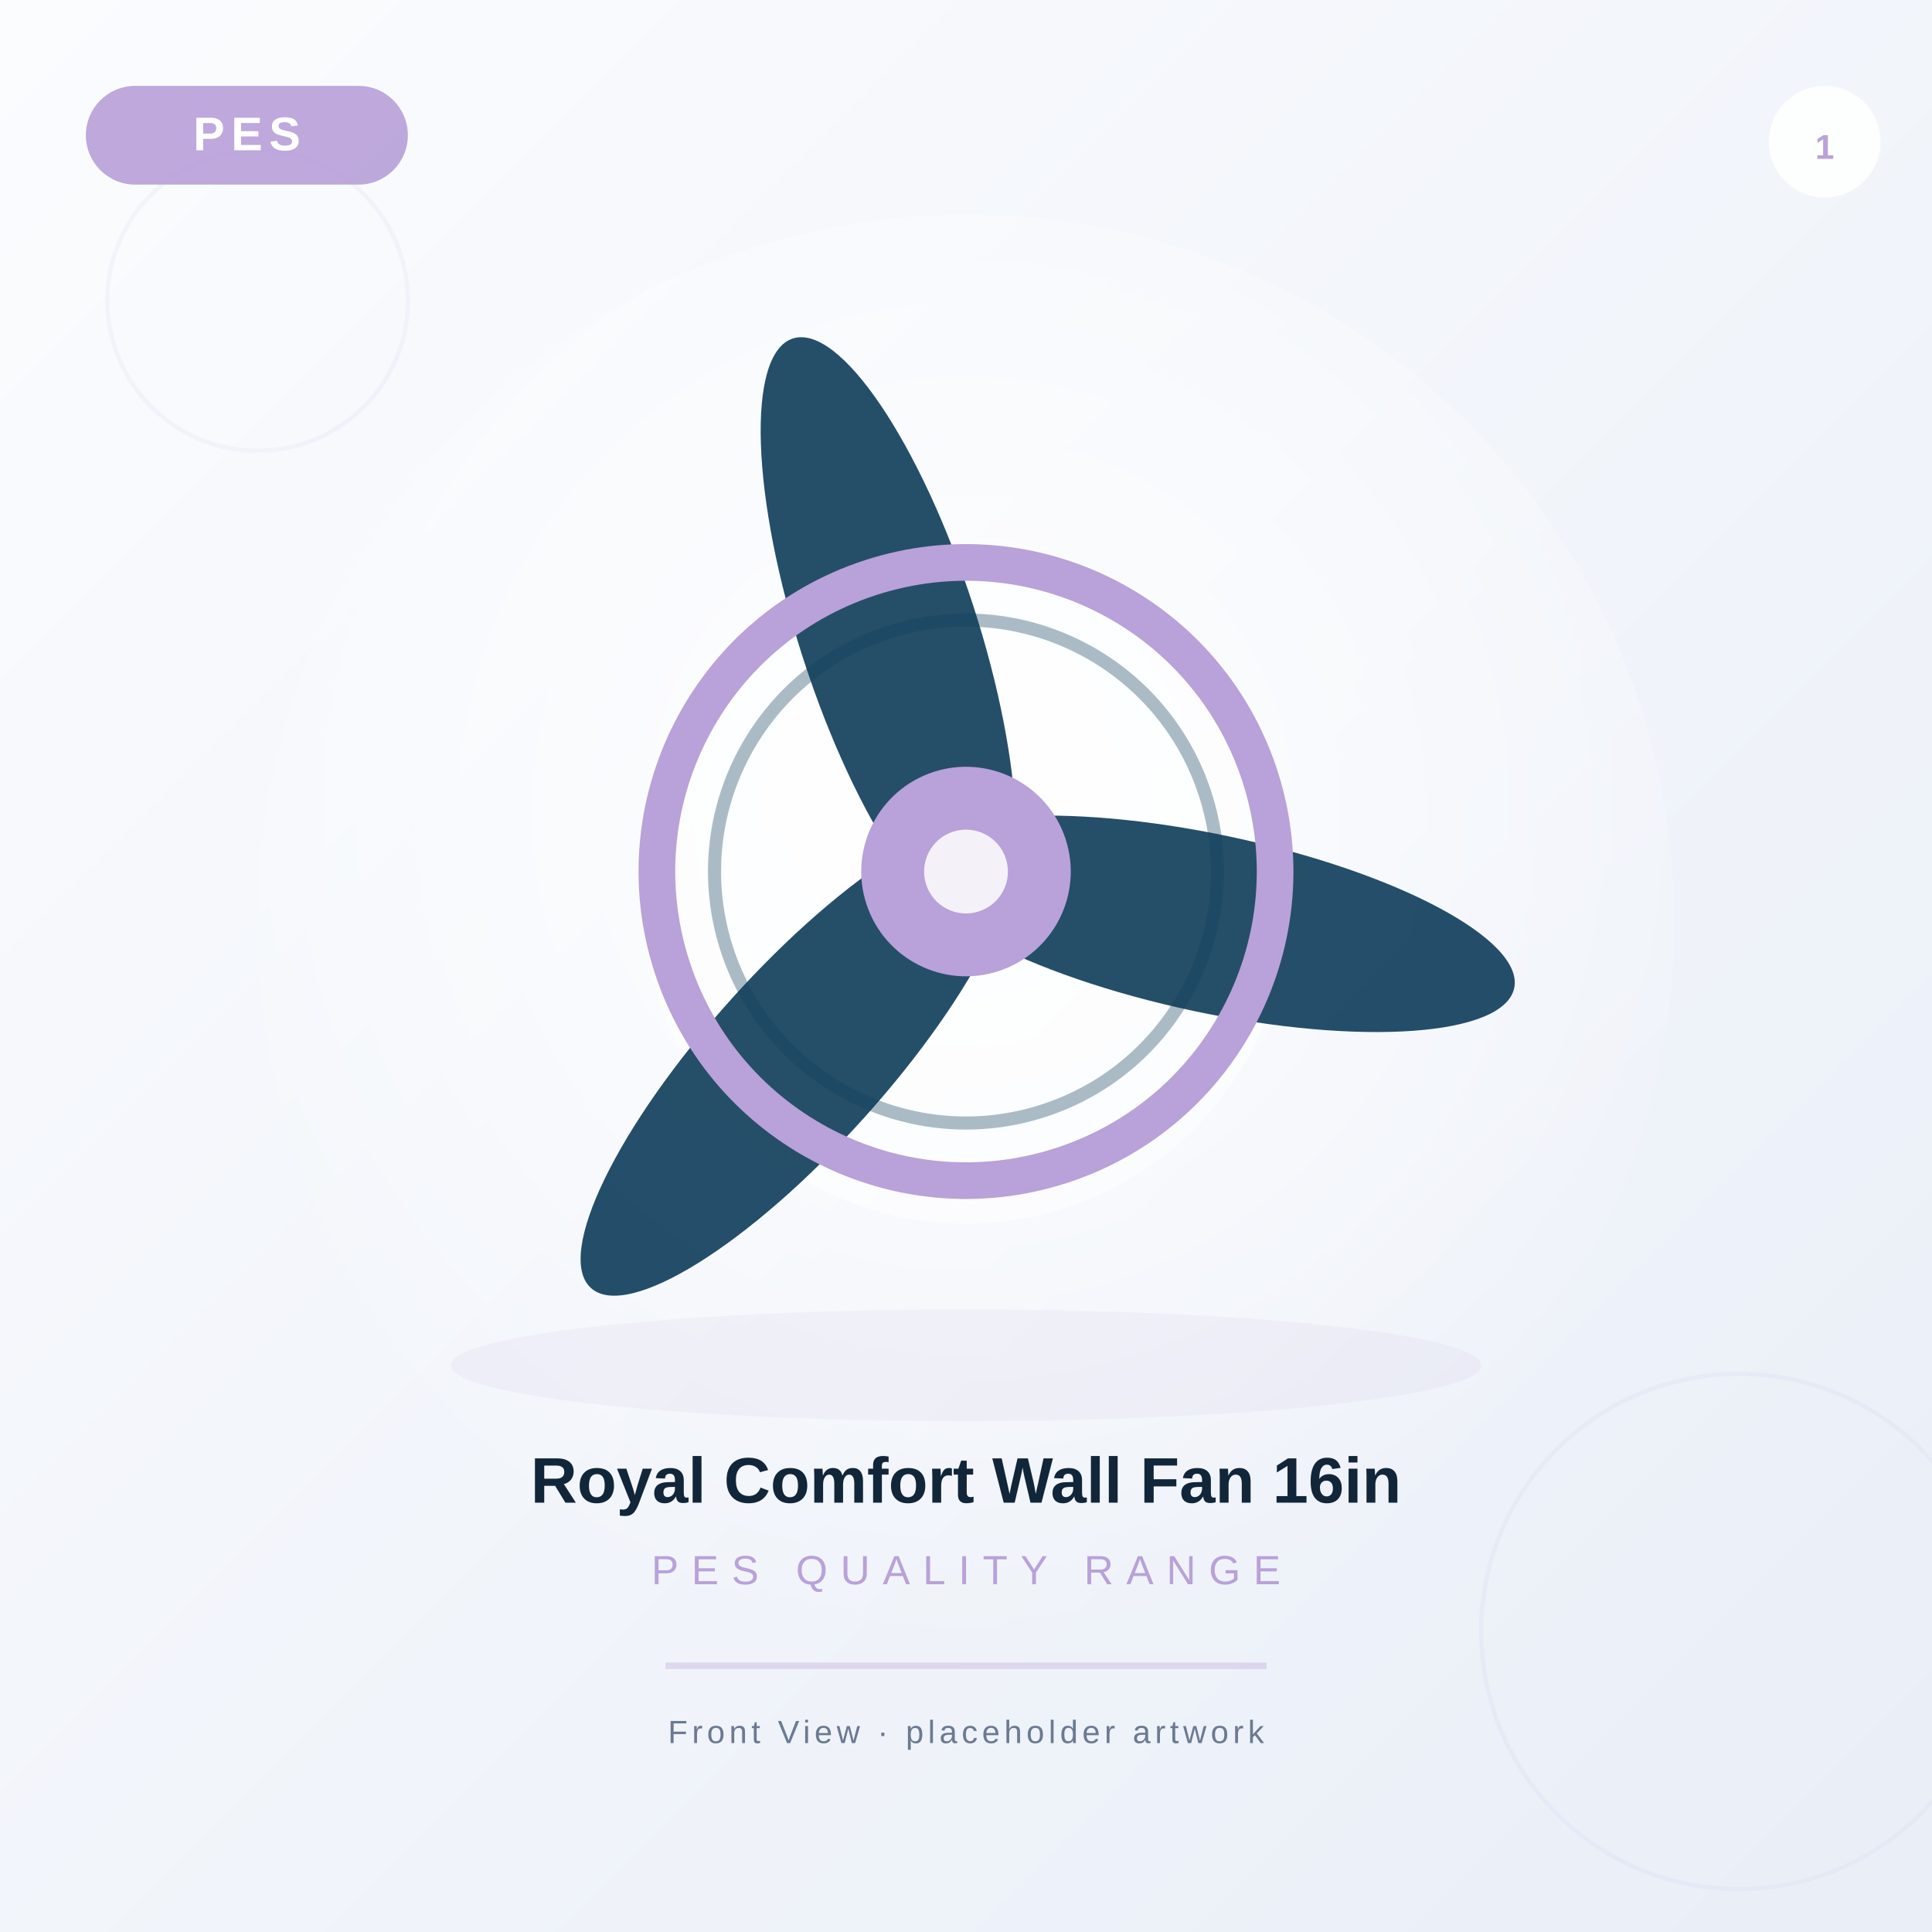
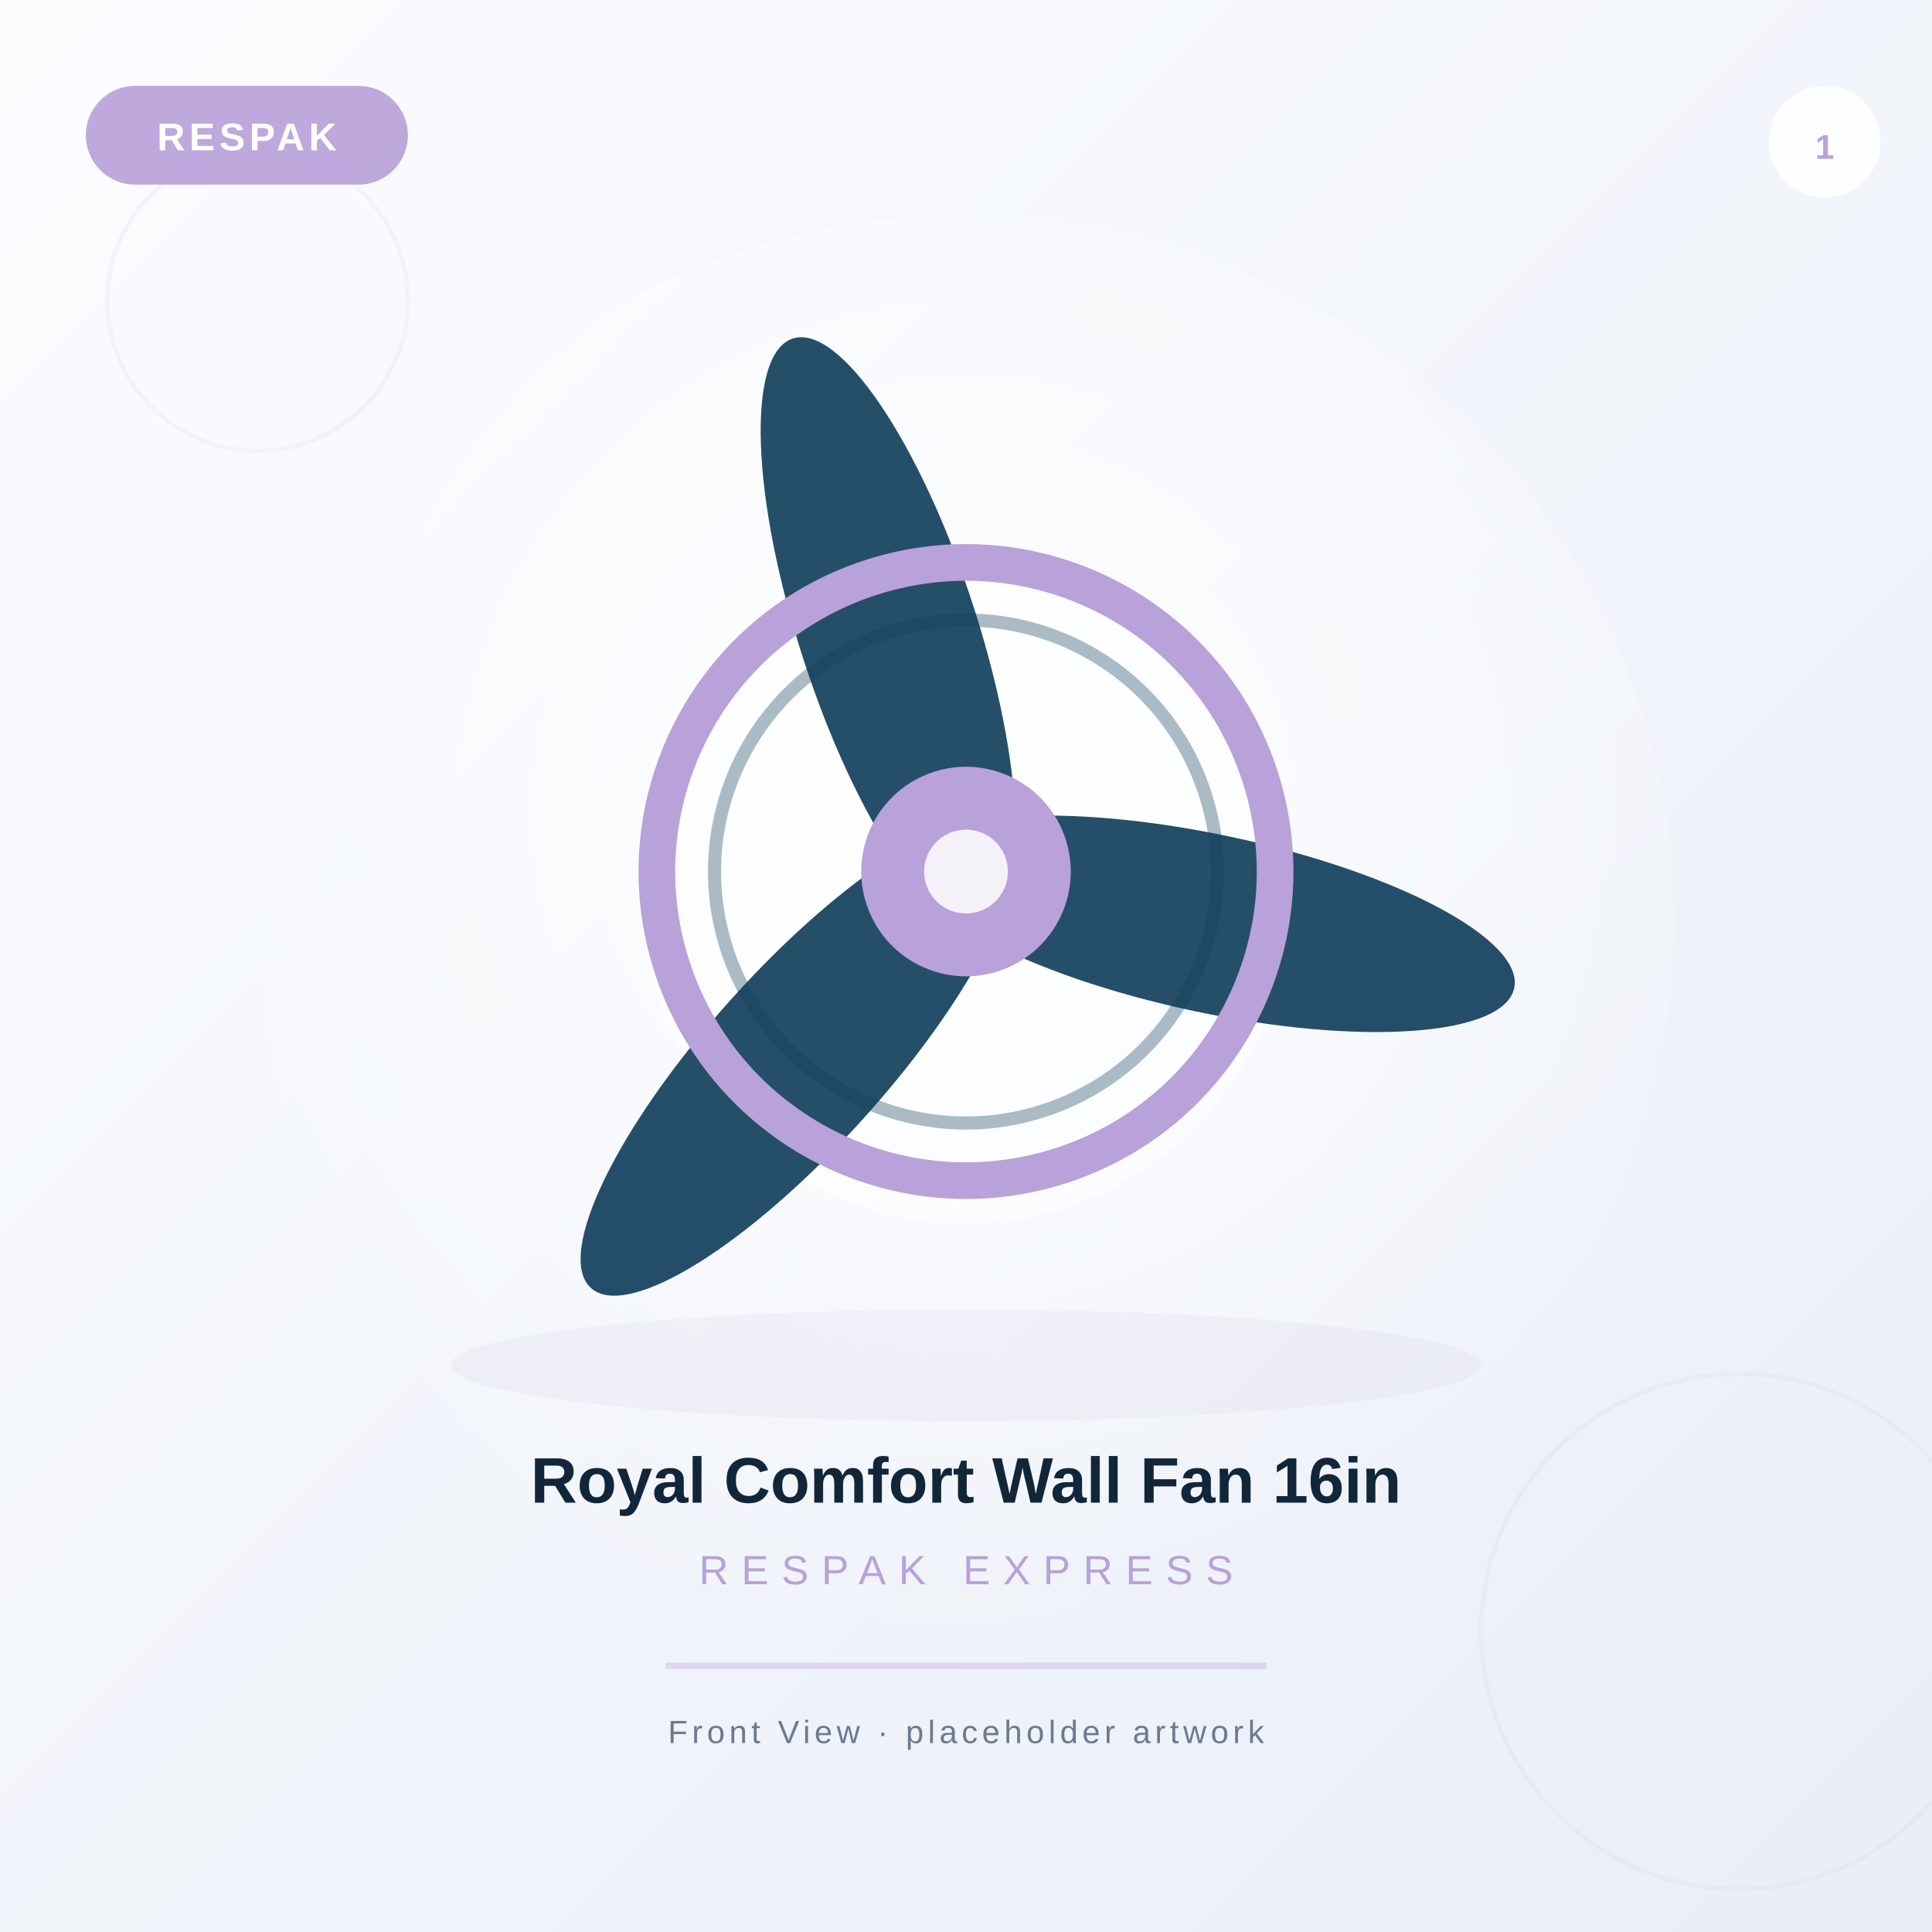
<svg xmlns="http://www.w3.org/2000/svg" width="900" height="900" viewBox="0 0 900 900">
  <defs>
    <linearGradient id="bgGrad" x1="0" y1="0" x2="1" y2="1">
      <stop offset="0" stop-color="#fbfcfe" />
      <stop offset="1" stop-color="#e9eef7" />
    </linearGradient>
    <linearGradient id="accentGrad" x1="0" y1="0" x2="1" y2="1">
      <stop offset="0" stop-color="#b9a1d9" />
      <stop offset="1" stop-color="#b3922a" />
    </linearGradient>
    <radialGradient id="spot" cx="0.5" cy="0.42" r="0.6">
      <stop offset="0" stop-color="#ffffff" stop-opacity="0.9" />
      <stop offset="1" stop-color="#ffffff" stop-opacity="0" />
    </radialGradient>
  </defs>
  <rect width="900" height="900" fill="url(#bgGrad)" />
  <circle cx="450" cy="430" r="330" fill="url(#spot)" />
  <g stroke="#b9a1d9" stroke-opacity="0.08">
    <circle cx="120" cy="140" r="70" fill="none" stroke-width="2" />
    <circle cx="810" cy="760" r="120" fill="none" stroke-width="2" />
  </g>
  <g transform="translate(450 420)">
    <ellipse cx="0" cy="216" rx="240" ry="26" fill="#b9a1d9" opacity="0.10" />
    <g transform="rotate(0)">
      <circle r="150" fill="#ffffff" opacity="0.55" />
      <g transform="translate(0 -14) scale(1.22)">
        <g transform="rotate(-18)">
          <g fill="#123f5c" opacity="0.92">
            <ellipse cx="0" cy="-96" rx="34" ry="118" transform="rotate(0)" />
            <ellipse cx="0" cy="-96" rx="34" ry="118" transform="rotate(120)" />
            <ellipse cx="0" cy="-96" rx="34" ry="118" transform="rotate(240)" />
          </g>
          <circle r="118" fill="none" stroke="#b9a1d9" stroke-width="14" />
          <circle r="96" fill="none" stroke="#123f5c" stroke-opacity="0.35" stroke-width="5" />
          <circle r="40" fill="#b9a1d9" />
          <circle r="16" fill="#fff" opacity="0.85" />
        </g>
      </g>
    </g>
  </g>
  <rect x="40" y="40" width="150" height="46" rx="23" fill="#b9a1d9" opacity="0.92" />
-   <text x="115" y="70" font-family="Arial,Helvetica,sans-serif" font-size="22" font-weight="800" letter-spacing="3" fill="#ffffff" text-anchor="middle">PES</text>
+   <text x="115" y="70" font-family="Arial,Helvetica,sans-serif" font-size="18" font-weight="800" letter-spacing="2" fill="#ffffff" text-anchor="middle">RESPAK</text>
  <circle cx="850" cy="66" r="26" fill="#ffffff" opacity="0.85" />
  <text x="850" y="74" font-family="Arial,Helvetica,sans-serif" font-size="16" font-weight="700" fill="#b9a1d9" text-anchor="middle">1</text>
  <text x="450" y="700" font-family="Arial,Helvetica,sans-serif" font-size="30" font-weight="700" fill="#12263a" text-anchor="middle">Royal Comfort Wall Fan 16in</text>
-   <text x="450" y="738" font-family="Arial,Helvetica,sans-serif" font-size="19" letter-spacing="6" fill="#b9a1d9" text-anchor="middle">PES QUALITY RANGE</text>
+   <text x="450" y="738" font-family="Arial,Helvetica,sans-serif" font-size="19" letter-spacing="6" fill="#b9a1d9" text-anchor="middle">RESPAK EXPRESS</text>
  <line x1="310" y1="776" x2="590" y2="776" stroke="#b9a1d9" stroke-opacity="0.35" stroke-width="3" />
  <text x="450" y="812" font-family="Arial,Helvetica,sans-serif" font-size="15" letter-spacing="2" fill="#6b7a90" text-anchor="middle">Front View · placeholder artwork</text>
</svg>
